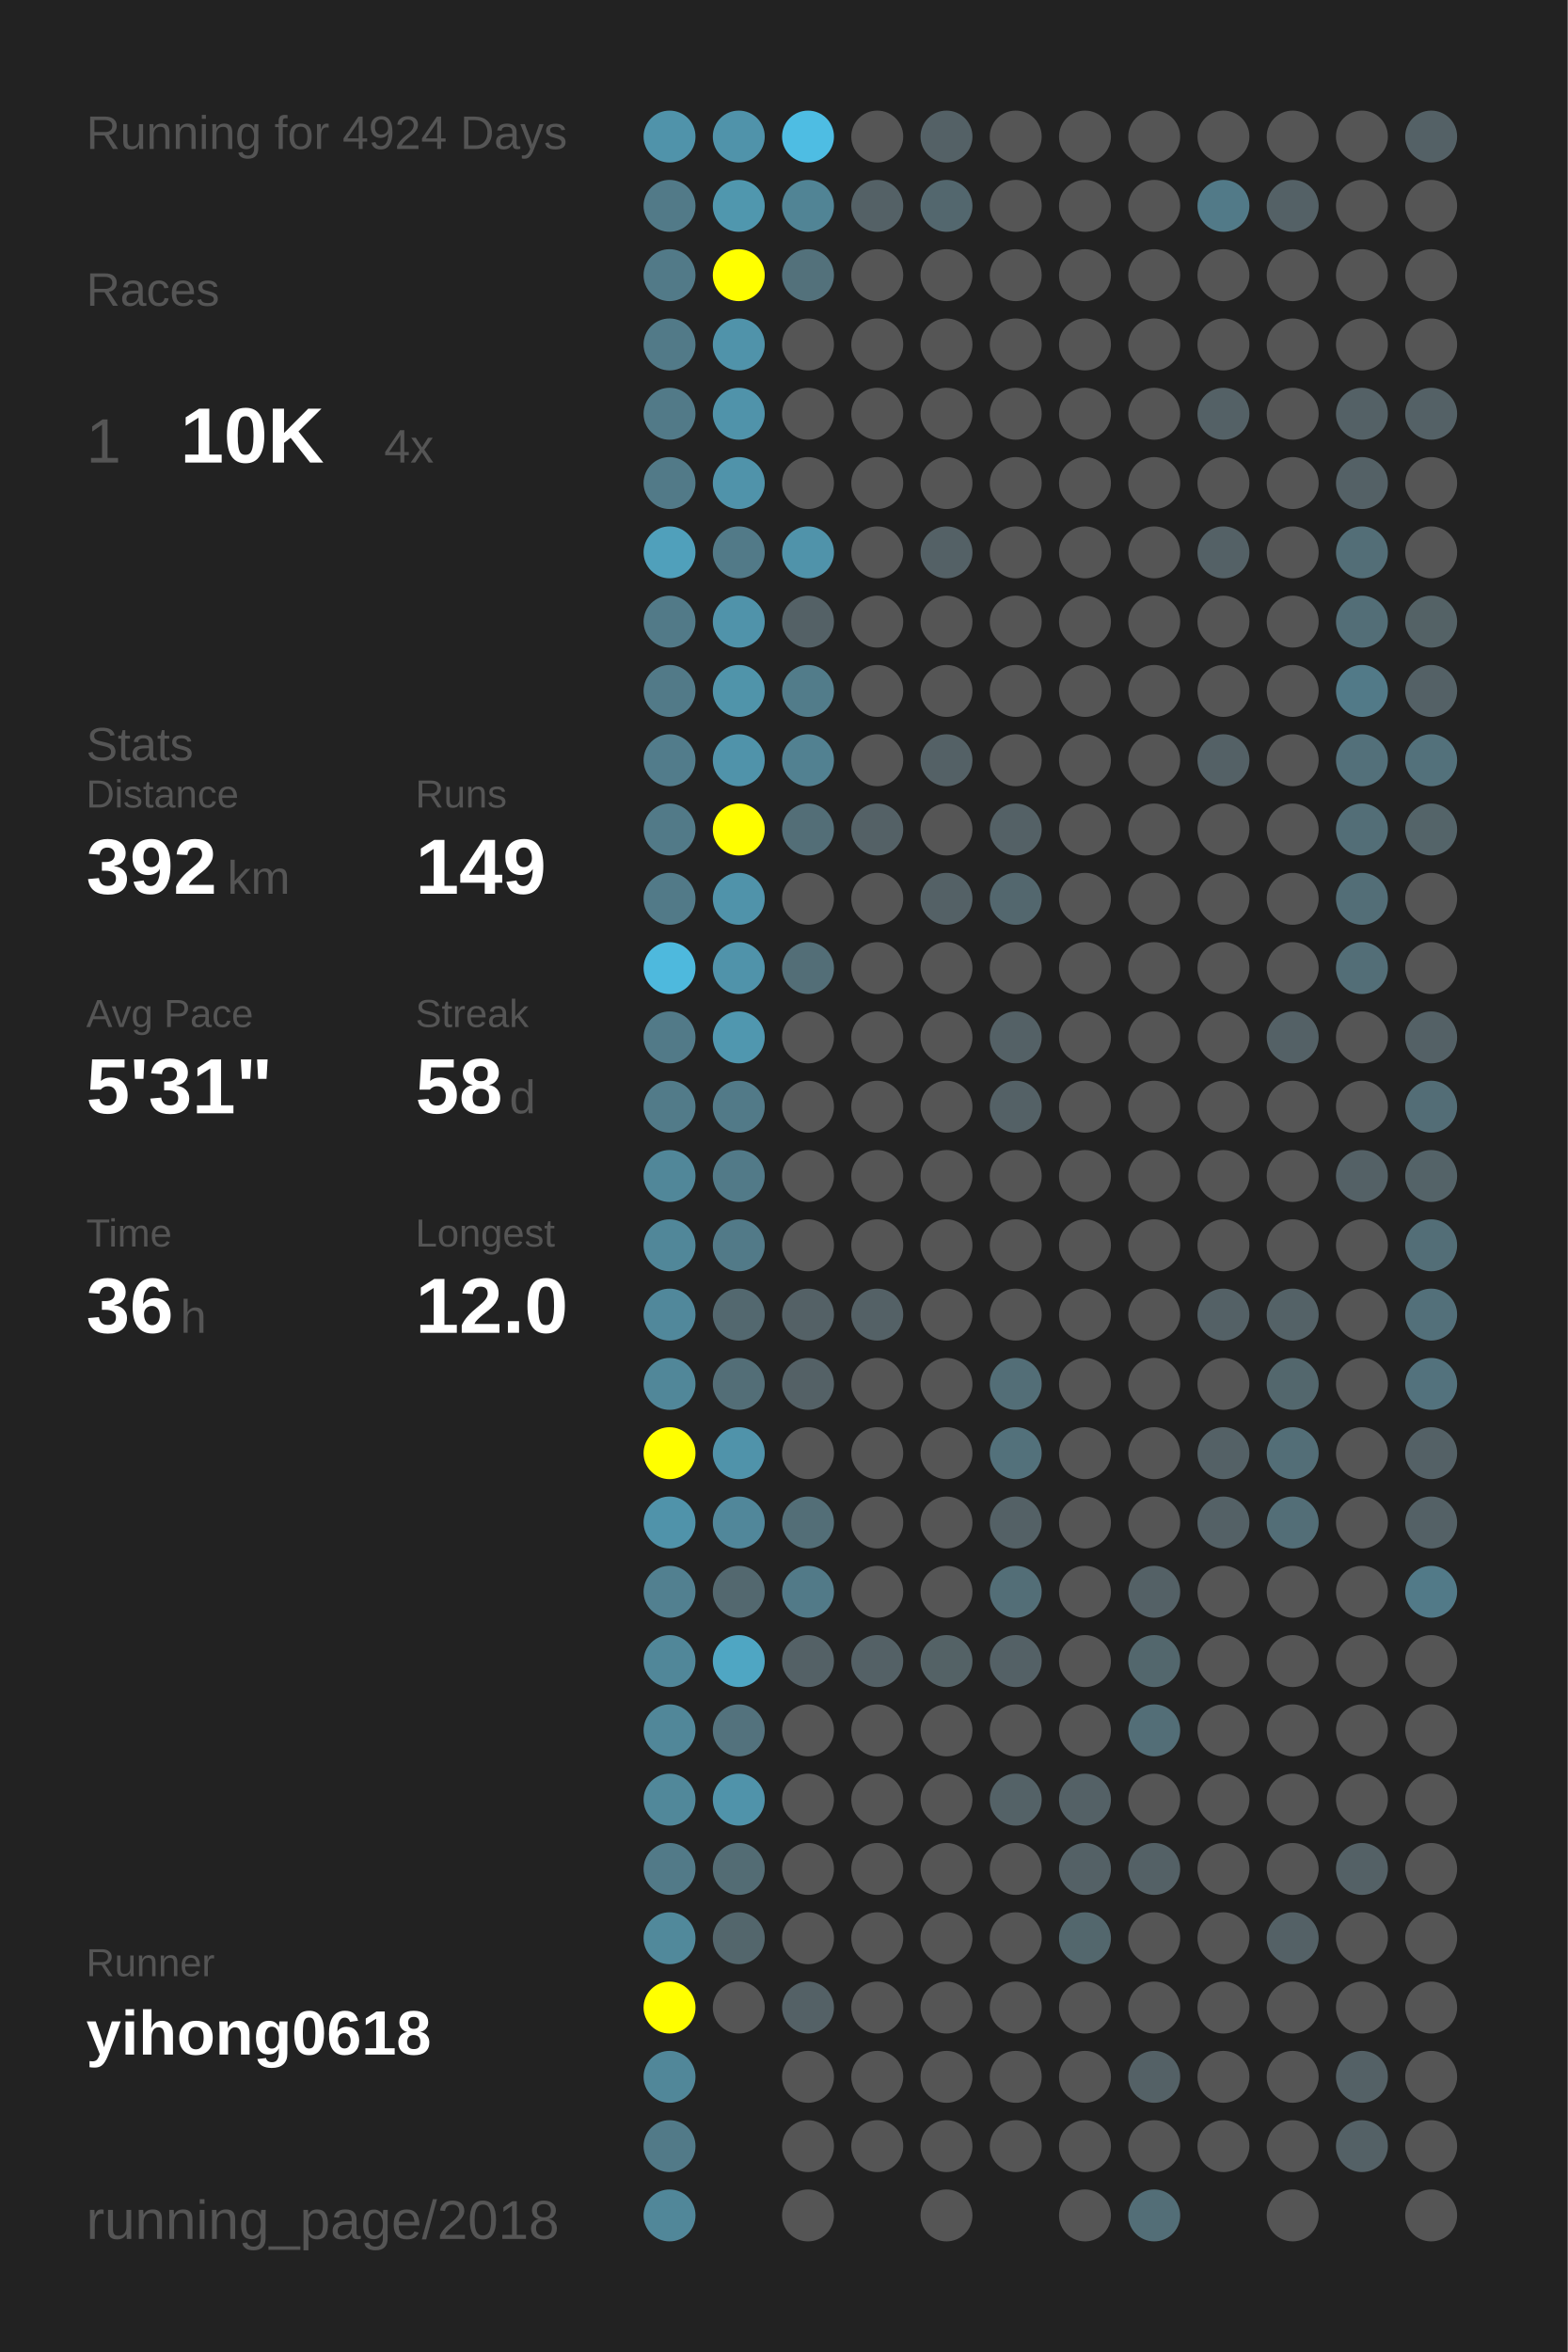
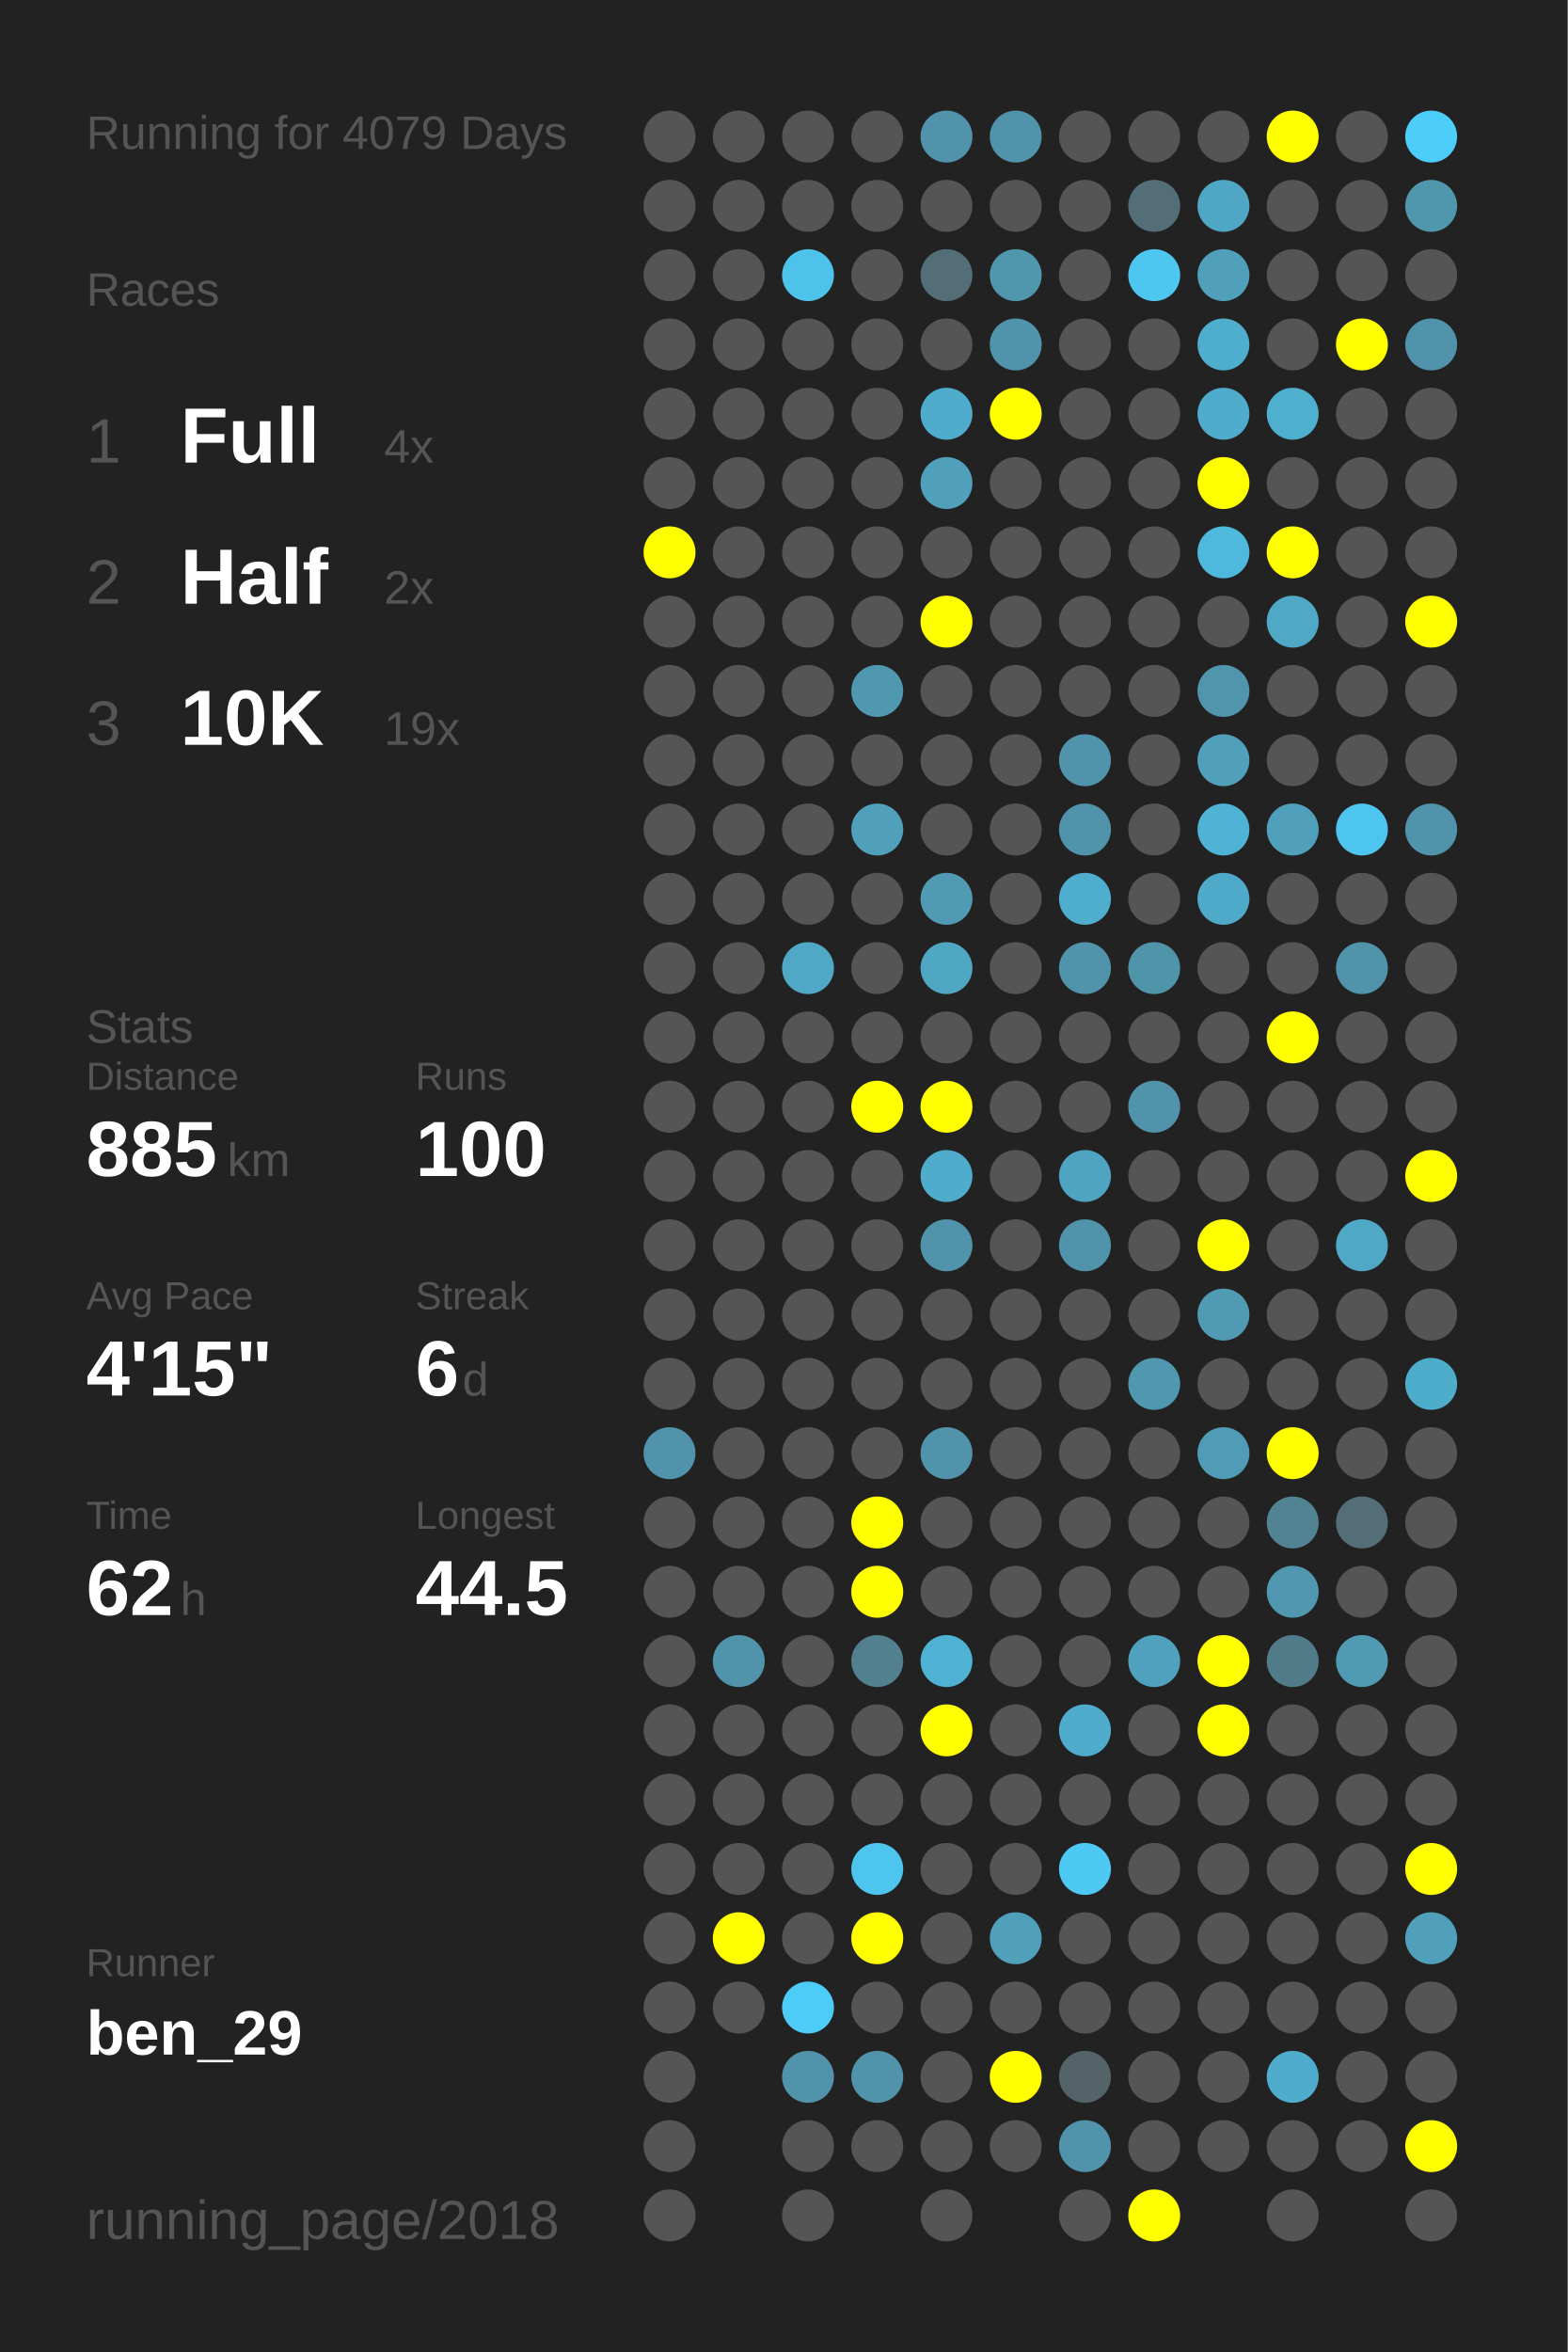
<svg xmlns="http://www.w3.org/2000/svg" baseProfile="full" height="300mm" version="1.1" viewBox="0,0,200,300" width="200mm">
  <defs />
  <rect fill="#222222" height="300" width="200" x="0" y="0" />
-   <text fill="#555555" style="font-size:6px; font-family:Arial;" x="11" y="19">Running for 4924 Days</text>
+   <text fill="#555555" style="font-size:6px; font-family:Arial;" x="11" y="19">Running for 4079 Days</text>
  <text fill="#555555" style="font-size:6px; font-family:Arial;" x="11" y="39">Races</text>
  <text fill="#555555" style="font-size:8px; font-family:Arial;" x="11" y="59">1</text>
-   <text fill="#FFFFFF" style="font-size:10px; font-family:Arial; font-weight:bold;" x="23" y="59">10K</text>
+   <text fill="#FFFFFF" style="font-size:10px; font-family:Arial; font-weight:bold;" x="23" y="59">Full</text>
  <text fill="#555555" style="font-size:6px; font-family:Arial;" x="49" y="59">4x</text>
-   <text fill="#555555" style="font-size:6px; font-family:Arial;" x="11" y="97">Stats</text>
-   <text fill="#555555" style="font-size:5px; font-family:Arial;" x="11" y="103">Distance</text>
-   <text fill="#FFFFFF" style="font-size:10px; font-family:Arial; font-weight:bold;" x="11" y="114">392</text>
-   <text fill="#555555" style="font-size:6px; font-family:Arial;" x="29" y="114">km</text>
-   <text fill="#555555" style="font-size:5px; font-family:Arial;" x="53" y="103">Runs</text>
-   <text fill="#FFFFFF" style="font-size:10px; font-family:Arial; font-weight:bold;" x="53" y="114">149</text>
-   <text fill="#555555" style="font-size:5px; font-family:Arial;" x="11" y="131">Avg Pace</text>
-   <text fill="#FFFFFF" style="font-size:10px; font-family:Arial; font-weight:bold;" x="11" y="142">5'31"</text>
-   <text fill="#555555" style="font-size:5px; font-family:Arial;" x="53" y="131">Streak</text>
-   <text fill="#FFFFFF" style="font-size:10px; font-family:Arial; font-weight:bold;" x="53" y="142">58</text>
-   <text fill="#555555" style="font-size:6px; font-family:Arial;" x="65" y="142">d</text>
-   <text fill="#555555" style="font-size:5px; font-family:Arial;" x="11" y="159">Time</text>
-   <text fill="#FFFFFF" style="font-size:10px; font-family:Arial; font-weight:bold;" x="11" y="170">36</text>
-   <text fill="#555555" style="font-size:6px; font-family:Arial;" x="23" y="170">h</text>
-   <text fill="#555555" style="font-size:5px; font-family:Arial;" x="53" y="159">Longest</text>
-   <text fill="#FFFFFF" style="font-size:10px; font-family:Arial; font-weight:bold;" x="53" y="170">12.0</text>
+   <text fill="#555555" style="font-size:8px; font-family:Arial;" x="11" y="77">2</text>
+   <text fill="#FFFFFF" style="font-size:10px; font-family:Arial; font-weight:bold;" x="23" y="77">Half</text>
+   <text fill="#555555" style="font-size:6px; font-family:Arial;" x="49" y="77">2x</text>
+   <text fill="#555555" style="font-size:8px; font-family:Arial;" x="11" y="95">3</text>
+   <text fill="#FFFFFF" style="font-size:10px; font-family:Arial; font-weight:bold;" x="23" y="95">10K</text>
+   <text fill="#555555" style="font-size:6px; font-family:Arial;" x="49" y="95">19x</text>
+   <text fill="#555555" style="font-size:6px; font-family:Arial;" x="11" y="133">Stats</text>
+   <text fill="#555555" style="font-size:5px; font-family:Arial;" x="11" y="139">Distance</text>
+   <text fill="#FFFFFF" style="font-size:10px; font-family:Arial; font-weight:bold;" x="11" y="150">885</text>
+   <text fill="#555555" style="font-size:6px; font-family:Arial;" x="29" y="150">km</text>
+   <text fill="#555555" style="font-size:5px; font-family:Arial;" x="53" y="139">Runs</text>
+   <text fill="#FFFFFF" style="font-size:10px; font-family:Arial; font-weight:bold;" x="53" y="150">100</text>
+   <text fill="#555555" style="font-size:5px; font-family:Arial;" x="11" y="167">Avg Pace</text>
+   <text fill="#FFFFFF" style="font-size:10px; font-family:Arial; font-weight:bold;" x="11" y="178">4'15"</text>
+   <text fill="#555555" style="font-size:5px; font-family:Arial;" x="53" y="167">Streak</text>
+   <text fill="#FFFFFF" style="font-size:10px; font-family:Arial; font-weight:bold;" x="53" y="178">6</text>
+   <text fill="#555555" style="font-size:6px; font-family:Arial;" x="59" y="178">d</text>
+   <text fill="#555555" style="font-size:5px; font-family:Arial;" x="11" y="195">Time</text>
+   <text fill="#FFFFFF" style="font-size:10px; font-family:Arial; font-weight:bold;" x="11" y="206">62</text>
+   <text fill="#555555" style="font-size:6px; font-family:Arial;" x="23" y="206">h</text>
+   <text fill="#555555" style="font-size:5px; font-family:Arial;" x="53" y="195">Longest</text>
+   <text fill="#FFFFFF" style="font-size:10px; font-family:Arial; font-weight:bold;" x="53" y="206">44.5</text>
  <text fill="#555555" style="font-size:5px; font-family:Arial;" x="11" y="252.065">Runner</text>
-   <text fill="#FFFFFF" style="font-size:8px; font-family:Arial; font-weight:bold;" x="11" y="262.065">yihong0618</text>
+   <text fill="#FFFFFF" style="font-size:8px; font-family:Arial; font-weight:bold;" x="11" y="262.065">ben_29</text>
  <text fill="#555555" style="font-size:7px; font-family:Arial;" x="11" y="285.581">running_page/2018</text>
-   <circle cx="85.417" cy="17.419" fill="#5093aa" r="3.312" />
-   <circle cx="85.417" cy="26.258" fill="#527a88" r="3.312" />
-   <circle cx="85.417" cy="35.097" fill="#527a88" r="3.312" />
-   <circle cx="85.417" cy="43.935" fill="#527a88" r="3.312" />
-   <circle cx="85.417" cy="52.774" fill="#527a88" r="3.312" />
-   <circle cx="85.417" cy="61.613" fill="#527a88" r="3.312" />
-   <circle cx="85.417" cy="70.452" fill="#50a0bb" r="3.312" />
-   <circle cx="85.417" cy="79.29" fill="#527a88" r="3.312" />
-   <circle cx="85.417" cy="88.129" fill="#527a88" r="3.312" />
-   <circle cx="85.417" cy="96.968" fill="#527c8b" r="3.312" />
-   <circle cx="85.417" cy="105.806" fill="#527a88" r="3.312" />
-   <circle cx="85.417" cy="114.645" fill="#527a88" r="3.312" />
-   <circle cx="85.417" cy="123.484" fill="#4eb9dd" r="3.312" />
-   <circle cx="85.417" cy="132.323" fill="#527a88" r="3.312" />
-   <circle cx="85.417" cy="141.161" fill="#527b89" r="3.312" />
-   <circle cx="85.417" cy="150" fill="#518799" r="3.312" />
-   <circle cx="85.417" cy="158.839" fill="#518799" r="3.312" />
-   <circle cx="85.417" cy="167.677" fill="#51889b" r="3.312" />
-   <circle cx="85.417" cy="176.516" fill="#518799" r="3.312" />
-   <circle cx="85.417" cy="185.355" fill="#FFFF00" r="3.312" />
-   <circle cx="85.417" cy="194.194" fill="#5093aa" r="3.312" />
-   <circle cx="85.417" cy="203.032" fill="#528090" r="3.312" />
-   <circle cx="85.417" cy="211.871" fill="#518799" r="3.312" />
-   <circle cx="85.417" cy="220.71" fill="#518799" r="3.312" />
-   <circle cx="85.417" cy="229.548" fill="#51889a" r="3.312" />
-   <circle cx="85.417" cy="238.387" fill="#527a88" r="3.312" />
-   <circle cx="85.417" cy="247.226" fill="#51899b" r="3.312" />
-   <circle cx="85.417" cy="256.065" fill="#FFFF00" r="3.312" />
-   <circle cx="85.417" cy="264.903" fill="#518799" r="3.312" />
-   <circle cx="85.417" cy="273.742" fill="#527a88" r="3.312" />
-   <circle cx="85.417" cy="282.581" fill="#518799" r="3.312" />
-   <circle cx="94.25" cy="17.419" fill="#5093aa" r="3.312" />
-   <circle cx="94.25" cy="26.258" fill="#5097ae" r="3.312" />
-   <circle cx="94.25" cy="35.097" fill="#FFFF00" r="3.312" />
-   <circle cx="94.25" cy="43.935" fill="#5093aa" r="3.312" />
-   <circle cx="94.25" cy="52.774" fill="#5093aa" r="3.312" />
-   <circle cx="94.25" cy="61.613" fill="#5093aa" r="3.312" />
-   <circle cx="94.25" cy="70.452" fill="#527a88" r="3.312" />
-   <circle cx="94.25" cy="79.29" fill="#5093aa" r="3.312" />
-   <circle cx="94.25" cy="88.129" fill="#5094aa" r="3.312" />
-   <circle cx="94.25" cy="96.968" fill="#5093aa" r="3.312" />
-   <circle cx="94.25" cy="105.806" fill="#FFFF00" r="3.312" />
-   <circle cx="94.25" cy="114.645" fill="#5093aa" r="3.312" />
-   <circle cx="94.25" cy="123.484" fill="#5093aa" r="3.312" />
-   <circle cx="94.25" cy="132.323" fill="#5097af" r="3.312" />
-   <circle cx="94.25" cy="141.161" fill="#527a88" r="3.312" />
-   <circle cx="94.25" cy="150" fill="#527a88" r="3.312" />
-   <circle cx="94.25" cy="158.839" fill="#527a88" r="3.312" />
-   <circle cx="94.25" cy="167.677" fill="#53686f" r="3.312" />
-   <circle cx="94.25" cy="176.516" fill="#536e77" r="3.312" />
-   <circle cx="94.25" cy="185.355" fill="#5093aa" r="3.312" />
-   <circle cx="94.25" cy="194.194" fill="#51879a" r="3.312" />
-   <circle cx="94.25" cy="203.032" fill="#53686f" r="3.312" />
-   <circle cx="94.25" cy="211.871" fill="#4fa6c3" r="3.312" />
-   <circle cx="94.25" cy="220.71" fill="#53727d" r="3.312" />
-   <circle cx="94.25" cy="229.548" fill="#5093aa" r="3.312" />
-   <circle cx="94.25" cy="238.387" fill="#536c74" r="3.312" />
-   <circle cx="94.25" cy="247.226" fill="#53666c" r="3.312" />
+   <circle cx="85.417" cy="17.419" fill="#555555" r="3.312" />
+   <circle cx="85.417" cy="26.258" fill="#555555" r="3.312" />
+   <circle cx="85.417" cy="35.097" fill="#555555" r="3.312" />
+   <circle cx="85.417" cy="43.935" fill="#555555" r="3.312" />
+   <circle cx="85.417" cy="52.774" fill="#555555" r="3.312" />
+   <circle cx="85.417" cy="61.613" fill="#555555" r="3.312" />
+   <circle cx="85.417" cy="70.452" fill="#FFFF00" r="3.312" />
+   <circle cx="85.417" cy="79.29" fill="#555555" r="3.312" />
+   <circle cx="85.417" cy="88.129" fill="#555555" r="3.312" />
+   <circle cx="85.417" cy="96.968" fill="#555555" r="3.312" />
+   <circle cx="85.417" cy="105.806" fill="#555555" r="3.312" />
+   <circle cx="85.417" cy="114.645" fill="#555555" r="3.312" />
+   <circle cx="85.417" cy="123.484" fill="#555555" r="3.312" />
+   <circle cx="85.417" cy="132.323" fill="#555555" r="3.312" />
+   <circle cx="85.417" cy="141.161" fill="#555555" r="3.312" />
+   <circle cx="85.417" cy="150" fill="#555555" r="3.312" />
+   <circle cx="85.417" cy="158.839" fill="#555555" r="3.312" />
+   <circle cx="85.417" cy="167.677" fill="#555555" r="3.312" />
+   <circle cx="85.417" cy="176.516" fill="#555555" r="3.312" />
+   <circle cx="85.417" cy="185.355" fill="#5093aa" r="3.312" />
+   <circle cx="85.417" cy="194.194" fill="#555555" r="3.312" />
+   <circle cx="85.417" cy="203.032" fill="#555555" r="3.312" />
+   <circle cx="85.417" cy="211.871" fill="#555555" r="3.312" />
+   <circle cx="85.417" cy="220.71" fill="#555555" r="3.312" />
+   <circle cx="85.417" cy="229.548" fill="#555555" r="3.312" />
+   <circle cx="85.417" cy="238.387" fill="#555555" r="3.312" />
+   <circle cx="85.417" cy="247.226" fill="#555555" r="3.312" />
+   <circle cx="85.417" cy="256.065" fill="#555555" r="3.312" />
+   <circle cx="85.417" cy="264.903" fill="#555555" r="3.312" />
+   <circle cx="85.417" cy="273.742" fill="#555555" r="3.312" />
+   <circle cx="85.417" cy="282.581" fill="#555555" r="3.312" />
+   <circle cx="94.25" cy="17.419" fill="#555555" r="3.312" />
+   <circle cx="94.25" cy="26.258" fill="#555555" r="3.312" />
+   <circle cx="94.25" cy="35.097" fill="#555555" r="3.312" />
+   <circle cx="94.25" cy="43.935" fill="#555555" r="3.312" />
+   <circle cx="94.25" cy="52.774" fill="#555555" r="3.312" />
+   <circle cx="94.25" cy="61.613" fill="#555555" r="3.312" />
+   <circle cx="94.25" cy="70.452" fill="#555555" r="3.312" />
+   <circle cx="94.25" cy="79.29" fill="#555555" r="3.312" />
+   <circle cx="94.25" cy="88.129" fill="#555555" r="3.312" />
+   <circle cx="94.25" cy="96.968" fill="#555555" r="3.312" />
+   <circle cx="94.25" cy="105.806" fill="#555555" r="3.312" />
+   <circle cx="94.25" cy="114.645" fill="#555555" r="3.312" />
+   <circle cx="94.25" cy="123.484" fill="#555555" r="3.312" />
+   <circle cx="94.25" cy="132.323" fill="#555555" r="3.312" />
+   <circle cx="94.25" cy="141.161" fill="#555555" r="3.312" />
+   <circle cx="94.25" cy="150" fill="#555555" r="3.312" />
+   <circle cx="94.25" cy="158.839" fill="#555555" r="3.312" />
+   <circle cx="94.25" cy="167.677" fill="#555555" r="3.312" />
+   <circle cx="94.25" cy="176.516" fill="#555555" r="3.312" />
+   <circle cx="94.25" cy="185.355" fill="#555555" r="3.312" />
+   <circle cx="94.25" cy="194.194" fill="#555555" r="3.312" />
+   <circle cx="94.25" cy="203.032" fill="#555555" r="3.312" />
+   <circle cx="94.25" cy="211.871" fill="#5093aa" r="3.312" />
+   <circle cx="94.25" cy="220.71" fill="#555555" r="3.312" />
+   <circle cx="94.25" cy="229.548" fill="#555555" r="3.312" />
+   <circle cx="94.25" cy="238.387" fill="#555555" r="3.312" />
+   <circle cx="94.25" cy="247.226" fill="#FFFF00" r="3.312" />
  <circle cx="94.25" cy="256.065" fill="#555555" r="3.312" />
-   <circle cx="103.083" cy="17.419" fill="#4ebde3" r="3.312" />
-   <circle cx="103.083" cy="26.258" fill="#518495" r="3.312" />
-   <circle cx="103.083" cy="35.097" fill="#53717b" r="3.312" />
+   <circle cx="103.083" cy="17.419" fill="#555555" r="3.312" />
+   <circle cx="103.083" cy="26.258" fill="#555555" r="3.312" />
+   <circle cx="103.083" cy="35.097" fill="#4dc2ea" r="3.312" />
  <circle cx="103.083" cy="43.935" fill="#555555" r="3.312" />
  <circle cx="103.083" cy="52.774" fill="#555555" r="3.312" />
  <circle cx="103.083" cy="61.613" fill="#555555" r="3.312" />
-   <circle cx="103.083" cy="70.452" fill="#5093aa" r="3.312" />
-   <circle cx="103.083" cy="79.29" fill="#546166" r="3.312" />
-   <circle cx="103.083" cy="88.129" fill="#527c8a" r="3.312" />
-   <circle cx="103.083" cy="96.968" fill="#528191" r="3.312" />
-   <circle cx="103.083" cy="105.806" fill="#536e77" r="3.312" />
+   <circle cx="103.083" cy="70.452" fill="#555555" r="3.312" />
+   <circle cx="103.083" cy="79.29" fill="#555555" r="3.312" />
+   <circle cx="103.083" cy="88.129" fill="#555555" r="3.312" />
+   <circle cx="103.083" cy="96.968" fill="#555555" r="3.312" />
+   <circle cx="103.083" cy="105.806" fill="#555555" r="3.312" />
  <circle cx="103.083" cy="114.645" fill="#555555" r="3.312" />
-   <circle cx="103.083" cy="123.484" fill="#536e77" r="3.312" />
+   <circle cx="103.083" cy="123.484" fill="#4fa8c6" r="3.312" />
  <circle cx="103.083" cy="132.323" fill="#555555" r="3.312" />
  <circle cx="103.083" cy="141.161" fill="#555555" r="3.312" />
  <circle cx="103.083" cy="150" fill="#555555" r="3.312" />
  <circle cx="103.083" cy="158.839" fill="#555555" r="3.312" />
-   <circle cx="103.083" cy="167.677" fill="#546166" r="3.312" />
-   <circle cx="103.083" cy="176.516" fill="#546166" r="3.312" />
+   <circle cx="103.083" cy="167.677" fill="#555555" r="3.312" />
+   <circle cx="103.083" cy="176.516" fill="#555555" r="3.312" />
  <circle cx="103.083" cy="185.355" fill="#555555" r="3.312" />
-   <circle cx="103.083" cy="194.194" fill="#536e77" r="3.312" />
-   <circle cx="103.083" cy="203.032" fill="#527a88" r="3.312" />
-   <circle cx="103.083" cy="211.871" fill="#546166" r="3.312" />
+   <circle cx="103.083" cy="194.194" fill="#555555" r="3.312" />
+   <circle cx="103.083" cy="203.032" fill="#555555" r="3.312" />
+   <circle cx="103.083" cy="211.871" fill="#555555" r="3.312" />
  <circle cx="103.083" cy="220.71" fill="#555555" r="3.312" />
  <circle cx="103.083" cy="229.548" fill="#555555" r="3.312" />
  <circle cx="103.083" cy="238.387" fill="#555555" r="3.312" />
  <circle cx="103.083" cy="247.226" fill="#555555" r="3.312" />
-   <circle cx="103.083" cy="256.065" fill="#546166" r="3.312" />
-   <circle cx="103.083" cy="264.903" fill="#555555" r="3.312" />
+   <circle cx="103.083" cy="256.065" fill="#4dccf7" r="3.312" />
+   <circle cx="103.083" cy="264.903" fill="#5093aa" r="3.312" />
  <circle cx="103.083" cy="273.742" fill="#555555" r="3.312" />
  <circle cx="103.083" cy="282.581" fill="#555555" r="3.312" />
  <circle cx="111.917" cy="17.419" fill="#555555" r="3.312" />
-   <circle cx="111.917" cy="26.258" fill="#546166" r="3.312" />
+   <circle cx="111.917" cy="26.258" fill="#555555" r="3.312" />
  <circle cx="111.917" cy="35.097" fill="#555555" r="3.312" />
  <circle cx="111.917" cy="43.935" fill="#555555" r="3.312" />
  <circle cx="111.917" cy="52.774" fill="#555555" r="3.312" />
  <circle cx="111.917" cy="61.613" fill="#555555" r="3.312" />
  <circle cx="111.917" cy="70.452" fill="#555555" r="3.312" />
  <circle cx="111.917" cy="79.29" fill="#555555" r="3.312" />
-   <circle cx="111.917" cy="88.129" fill="#555555" r="3.312" />
+   <circle cx="111.917" cy="88.129" fill="#5098b0" r="3.312" />
  <circle cx="111.917" cy="96.968" fill="#555555" r="3.312" />
-   <circle cx="111.917" cy="105.806" fill="#546166" r="3.312" />
+   <circle cx="111.917" cy="105.806" fill="#50a0bb" r="3.312" />
  <circle cx="111.917" cy="114.645" fill="#555555" r="3.312" />
  <circle cx="111.917" cy="123.484" fill="#555555" r="3.312" />
  <circle cx="111.917" cy="132.323" fill="#555555" r="3.312" />
-   <circle cx="111.917" cy="141.161" fill="#555555" r="3.312" />
+   <circle cx="111.917" cy="141.161" fill="#FFFF00" r="3.312" />
  <circle cx="111.917" cy="150" fill="#555555" r="3.312" />
  <circle cx="111.917" cy="158.839" fill="#555555" r="3.312" />
-   <circle cx="111.917" cy="167.677" fill="#546166" r="3.312" />
+   <circle cx="111.917" cy="167.677" fill="#555555" r="3.312" />
  <circle cx="111.917" cy="176.516" fill="#555555" r="3.312" />
  <circle cx="111.917" cy="185.355" fill="#555555" r="3.312" />
-   <circle cx="111.917" cy="194.194" fill="#555555" r="3.312" />
-   <circle cx="111.917" cy="203.032" fill="#555555" r="3.312" />
-   <circle cx="111.917" cy="211.871" fill="#546166" r="3.312" />
+   <circle cx="111.917" cy="194.194" fill="#FFFF00" r="3.312" />
+   <circle cx="111.917" cy="203.032" fill="#FFFF00" r="3.312" />
+   <circle cx="111.917" cy="211.871" fill="#52808f" r="3.312" />
  <circle cx="111.917" cy="220.71" fill="#555555" r="3.312" />
  <circle cx="111.917" cy="229.548" fill="#555555" r="3.312" />
-   <circle cx="111.917" cy="238.387" fill="#555555" r="3.312" />
-   <circle cx="111.917" cy="247.226" fill="#555555" r="3.312" />
+   <circle cx="111.917" cy="238.387" fill="#4dc5ee" r="3.312" />
+   <circle cx="111.917" cy="247.226" fill="#FFFF00" r="3.312" />
  <circle cx="111.917" cy="256.065" fill="#555555" r="3.312" />
-   <circle cx="111.917" cy="264.903" fill="#555555" r="3.312" />
+   <circle cx="111.917" cy="264.903" fill="#5193aa" r="3.312" />
  <circle cx="111.917" cy="273.742" fill="#555555" r="3.312" />
-   <circle cx="120.75" cy="17.419" fill="#546166" r="3.312" />
-   <circle cx="120.75" cy="26.258" fill="#53676e" r="3.312" />
-   <circle cx="120.75" cy="35.097" fill="#555555" r="3.312" />
+   <circle cx="120.75" cy="17.419" fill="#5193aa" r="3.312" />
+   <circle cx="120.75" cy="26.258" fill="#555555" r="3.312" />
+   <circle cx="120.75" cy="35.097" fill="#536e77" r="3.312" />
  <circle cx="120.75" cy="43.935" fill="#555555" r="3.312" />
-   <circle cx="120.75" cy="52.774" fill="#555555" r="3.312" />
-   <circle cx="120.75" cy="61.613" fill="#555555" r="3.312" />
-   <circle cx="120.75" cy="70.452" fill="#546166" r="3.312" />
-   <circle cx="120.75" cy="79.29" fill="#555555" r="3.312" />
+   <circle cx="120.75" cy="52.774" fill="#4faccc" r="3.312" />
+   <circle cx="120.75" cy="61.613" fill="#50a0bb" r="3.312" />
+   <circle cx="120.75" cy="70.452" fill="#555555" r="3.312" />
+   <circle cx="120.75" cy="79.29" fill="#FFFF00" r="3.312" />
  <circle cx="120.75" cy="88.129" fill="#555555" r="3.312" />
-   <circle cx="120.75" cy="96.968" fill="#546166" r="3.312" />
+   <circle cx="120.75" cy="96.968" fill="#555555" r="3.312" />
  <circle cx="120.75" cy="105.806" fill="#555555" r="3.312" />
-   <circle cx="120.75" cy="114.645" fill="#546166" r="3.312" />
-   <circle cx="120.75" cy="123.484" fill="#555555" r="3.312" />
+   <circle cx="120.75" cy="114.645" fill="#509ab3" r="3.312" />
+   <circle cx="120.75" cy="123.484" fill="#4fa7c4" r="3.312" />
  <circle cx="120.75" cy="132.323" fill="#555555" r="3.312" />
-   <circle cx="120.75" cy="141.161" fill="#555555" r="3.312" />
-   <circle cx="120.75" cy="150" fill="#555555" r="3.312" />
-   <circle cx="120.75" cy="158.839" fill="#555555" r="3.312" />
+   <circle cx="120.75" cy="141.161" fill="#FFFF00" r="3.312" />
+   <circle cx="120.75" cy="150" fill="#4faccc" r="3.312" />
+   <circle cx="120.75" cy="158.839" fill="#5093aa" r="3.312" />
  <circle cx="120.75" cy="167.677" fill="#555555" r="3.312" />
  <circle cx="120.75" cy="176.516" fill="#555555" r="3.312" />
-   <circle cx="120.75" cy="185.355" fill="#555555" r="3.312" />
+   <circle cx="120.75" cy="185.355" fill="#5093aa" r="3.312" />
  <circle cx="120.75" cy="194.194" fill="#555555" r="3.312" />
  <circle cx="120.75" cy="203.032" fill="#555555" r="3.312" />
-   <circle cx="120.75" cy="211.871" fill="#546266" r="3.312" />
-   <circle cx="120.75" cy="220.71" fill="#555555" r="3.312" />
+   <circle cx="120.75" cy="211.871" fill="#4fb2d3" r="3.312" />
+   <circle cx="120.75" cy="220.71" fill="#FFFF00" r="3.312" />
  <circle cx="120.75" cy="229.548" fill="#555555" r="3.312" />
  <circle cx="120.75" cy="238.387" fill="#555555" r="3.312" />
  <circle cx="120.75" cy="247.226" fill="#555555" r="3.312" />
  <circle cx="120.75" cy="256.065" fill="#555555" r="3.312" />
  <circle cx="120.75" cy="264.903" fill="#555555" r="3.312" />
  <circle cx="120.75" cy="273.742" fill="#555555" r="3.312" />
  <circle cx="120.75" cy="282.581" fill="#555555" r="3.312" />
-   <circle cx="129.583" cy="17.419" fill="#555555" r="3.312" />
+   <circle cx="129.583" cy="17.419" fill="#5093aa" r="3.312" />
  <circle cx="129.583" cy="26.258" fill="#555555" r="3.312" />
-   <circle cx="129.583" cy="35.097" fill="#555555" r="3.312" />
-   <circle cx="129.583" cy="43.935" fill="#555555" r="3.312" />
-   <circle cx="129.583" cy="52.774" fill="#555555" r="3.312" />
+   <circle cx="129.583" cy="35.097" fill="#5097ae" r="3.312" />
+   <circle cx="129.583" cy="43.935" fill="#5093aa" r="3.312" />
+   <circle cx="129.583" cy="52.774" fill="#FFFF00" r="3.312" />
  <circle cx="129.583" cy="61.613" fill="#555555" r="3.312" />
  <circle cx="129.583" cy="70.452" fill="#555555" r="3.312" />
  <circle cx="129.583" cy="79.29" fill="#555555" r="3.312" />
  <circle cx="129.583" cy="88.129" fill="#555555" r="3.312" />
  <circle cx="129.583" cy="96.968" fill="#555555" r="3.312" />
-   <circle cx="129.583" cy="105.806" fill="#546166" r="3.312" />
-   <circle cx="129.583" cy="114.645" fill="#53676e" r="3.312" />
+   <circle cx="129.583" cy="105.806" fill="#555555" r="3.312" />
+   <circle cx="129.583" cy="114.645" fill="#555555" r="3.312" />
  <circle cx="129.583" cy="123.484" fill="#555555" r="3.312" />
-   <circle cx="129.583" cy="132.323" fill="#546166" r="3.312" />
-   <circle cx="129.583" cy="141.161" fill="#546166" r="3.312" />
+   <circle cx="129.583" cy="132.323" fill="#555555" r="3.312" />
+   <circle cx="129.583" cy="141.161" fill="#555555" r="3.312" />
  <circle cx="129.583" cy="150" fill="#555555" r="3.312" />
  <circle cx="129.583" cy="158.839" fill="#555555" r="3.312" />
  <circle cx="129.583" cy="167.677" fill="#555555" r="3.312" />
-   <circle cx="129.583" cy="176.516" fill="#536e77" r="3.312" />
-   <circle cx="129.583" cy="185.355" fill="#53717b" r="3.312" />
-   <circle cx="129.583" cy="194.194" fill="#546166" r="3.312" />
-   <circle cx="129.583" cy="203.032" fill="#536e77" r="3.312" />
-   <circle cx="129.583" cy="211.871" fill="#546166" r="3.312" />
+   <circle cx="129.583" cy="176.516" fill="#555555" r="3.312" />
+   <circle cx="129.583" cy="185.355" fill="#555555" r="3.312" />
+   <circle cx="129.583" cy="194.194" fill="#555555" r="3.312" />
+   <circle cx="129.583" cy="203.032" fill="#555555" r="3.312" />
+   <circle cx="129.583" cy="211.871" fill="#555555" r="3.312" />
  <circle cx="129.583" cy="220.71" fill="#555555" r="3.312" />
-   <circle cx="129.583" cy="229.548" fill="#546267" r="3.312" />
+   <circle cx="129.583" cy="229.548" fill="#555555" r="3.312" />
  <circle cx="129.583" cy="238.387" fill="#555555" r="3.312" />
-   <circle cx="129.583" cy="247.226" fill="#555555" r="3.312" />
+   <circle cx="129.583" cy="247.226" fill="#50a0bb" r="3.312" />
  <circle cx="129.583" cy="256.065" fill="#555555" r="3.312" />
-   <circle cx="129.583" cy="264.903" fill="#555555" r="3.312" />
+   <circle cx="129.583" cy="264.903" fill="#FFFF00" r="3.312" />
  <circle cx="129.583" cy="273.742" fill="#555555" r="3.312" />
  <circle cx="138.417" cy="17.419" fill="#555555" r="3.312" />
  <circle cx="138.417" cy="26.258" fill="#555555" r="3.312" />
  <circle cx="138.417" cy="35.097" fill="#555555" r="3.312" />
  <circle cx="138.417" cy="43.935" fill="#555555" r="3.312" />
  <circle cx="138.417" cy="52.774" fill="#555555" r="3.312" />
  <circle cx="138.417" cy="61.613" fill="#555555" r="3.312" />
  <circle cx="138.417" cy="70.452" fill="#555555" r="3.312" />
  <circle cx="138.417" cy="79.29" fill="#555555" r="3.312" />
  <circle cx="138.417" cy="88.129" fill="#555555" r="3.312" />
-   <circle cx="138.417" cy="96.968" fill="#555555" r="3.312" />
-   <circle cx="138.417" cy="105.806" fill="#555555" r="3.312" />
-   <circle cx="138.417" cy="114.645" fill="#555555" r="3.312" />
-   <circle cx="138.417" cy="123.484" fill="#555555" r="3.312" />
+   <circle cx="138.417" cy="96.968" fill="#5093aa" r="3.312" />
+   <circle cx="138.417" cy="105.806" fill="#5193aa" r="3.312" />
+   <circle cx="138.417" cy="114.645" fill="#4faece" r="3.312" />
+   <circle cx="138.417" cy="123.484" fill="#5193aa" r="3.312" />
  <circle cx="138.417" cy="132.323" fill="#555555" r="3.312" />
  <circle cx="138.417" cy="141.161" fill="#555555" r="3.312" />
-   <circle cx="138.417" cy="150" fill="#555555" r="3.312" />
-   <circle cx="138.417" cy="158.839" fill="#555555" r="3.312" />
+   <circle cx="138.417" cy="150" fill="#4fa4c1" r="3.312" />
+   <circle cx="138.417" cy="158.839" fill="#5193aa" r="3.312" />
  <circle cx="138.417" cy="167.677" fill="#555555" r="3.312" />
  <circle cx="138.417" cy="176.516" fill="#555555" r="3.312" />
  <circle cx="138.417" cy="185.355" fill="#555555" r="3.312" />
  <circle cx="138.417" cy="194.194" fill="#555555" r="3.312" />
  <circle cx="138.417" cy="203.032" fill="#555555" r="3.312" />
  <circle cx="138.417" cy="211.871" fill="#555555" r="3.312" />
-   <circle cx="138.417" cy="220.71" fill="#555555" r="3.312" />
-   <circle cx="138.417" cy="229.548" fill="#546166" r="3.312" />
-   <circle cx="138.417" cy="238.387" fill="#546166" r="3.312" />
-   <circle cx="138.417" cy="247.226" fill="#53676d" r="3.312" />
+   <circle cx="138.417" cy="220.71" fill="#4faccc" r="3.312" />
+   <circle cx="138.417" cy="229.548" fill="#555555" r="3.312" />
+   <circle cx="138.417" cy="238.387" fill="#4dc9f3" r="3.312" />
+   <circle cx="138.417" cy="247.226" fill="#555555" r="3.312" />
  <circle cx="138.417" cy="256.065" fill="#555555" r="3.312" />
-   <circle cx="138.417" cy="264.903" fill="#555555" r="3.312" />
-   <circle cx="138.417" cy="273.742" fill="#555555" r="3.312" />
+   <circle cx="138.417" cy="264.903" fill="#546368" r="3.312" />
+   <circle cx="138.417" cy="273.742" fill="#5193aa" r="3.312" />
  <circle cx="138.417" cy="282.581" fill="#555555" r="3.312" />
  <circle cx="147.25" cy="17.419" fill="#555555" r="3.312" />
-   <circle cx="147.25" cy="26.258" fill="#555555" r="3.312" />
-   <circle cx="147.25" cy="35.097" fill="#555555" r="3.312" />
+   <circle cx="147.25" cy="26.258" fill="#536e77" r="3.312" />
+   <circle cx="147.25" cy="35.097" fill="#4dc7f0" r="3.312" />
  <circle cx="147.25" cy="43.935" fill="#555555" r="3.312" />
  <circle cx="147.25" cy="52.774" fill="#555555" r="3.312" />
  <circle cx="147.25" cy="61.613" fill="#555555" r="3.312" />
  <circle cx="147.25" cy="70.452" fill="#555555" r="3.312" />
  <circle cx="147.25" cy="79.29" fill="#555555" r="3.312" />
  <circle cx="147.25" cy="88.129" fill="#555555" r="3.312" />
  <circle cx="147.25" cy="96.968" fill="#555555" r="3.312" />
  <circle cx="147.25" cy="105.806" fill="#555555" r="3.312" />
  <circle cx="147.25" cy="114.645" fill="#555555" r="3.312" />
-   <circle cx="147.25" cy="123.484" fill="#555555" r="3.312" />
+   <circle cx="147.25" cy="123.484" fill="#5094aa" r="3.312" />
  <circle cx="147.25" cy="132.323" fill="#555555" r="3.312" />
-   <circle cx="147.25" cy="141.161" fill="#555555" r="3.312" />
+   <circle cx="147.25" cy="141.161" fill="#5193aa" r="3.312" />
  <circle cx="147.25" cy="150" fill="#555555" r="3.312" />
  <circle cx="147.25" cy="158.839" fill="#555555" r="3.312" />
  <circle cx="147.25" cy="167.677" fill="#555555" r="3.312" />
-   <circle cx="147.25" cy="176.516" fill="#555555" r="3.312" />
+   <circle cx="147.25" cy="176.516" fill="#5098b0" r="3.312" />
  <circle cx="147.25" cy="185.355" fill="#555555" r="3.312" />
  <circle cx="147.25" cy="194.194" fill="#555555" r="3.312" />
-   <circle cx="147.25" cy="203.032" fill="#546166" r="3.312" />
-   <circle cx="147.25" cy="211.871" fill="#53676d" r="3.312" />
-   <circle cx="147.25" cy="220.71" fill="#536e77" r="3.312" />
+   <circle cx="147.25" cy="203.032" fill="#555555" r="3.312" />
+   <circle cx="147.25" cy="211.871" fill="#50a1bd" r="3.312" />
+   <circle cx="147.25" cy="220.71" fill="#555555" r="3.312" />
  <circle cx="147.25" cy="229.548" fill="#555555" r="3.312" />
-   <circle cx="147.25" cy="238.387" fill="#546166" r="3.312" />
+   <circle cx="147.25" cy="238.387" fill="#555555" r="3.312" />
  <circle cx="147.25" cy="247.226" fill="#555555" r="3.312" />
  <circle cx="147.25" cy="256.065" fill="#555555" r="3.312" />
-   <circle cx="147.25" cy="264.903" fill="#546166" r="3.312" />
+   <circle cx="147.25" cy="264.903" fill="#555555" r="3.312" />
  <circle cx="147.25" cy="273.742" fill="#555555" r="3.312" />
-   <circle cx="147.25" cy="282.581" fill="#536e77" r="3.312" />
+   <circle cx="147.25" cy="282.581" fill="#FFFF00" r="3.312" />
  <circle cx="156.083" cy="17.419" fill="#555555" r="3.312" />
-   <circle cx="156.083" cy="26.258" fill="#527a88" r="3.312" />
-   <circle cx="156.083" cy="35.097" fill="#555555" r="3.312" />
-   <circle cx="156.083" cy="43.935" fill="#555555" r="3.312" />
-   <circle cx="156.083" cy="52.774" fill="#546166" r="3.312" />
-   <circle cx="156.083" cy="61.613" fill="#555555" r="3.312" />
-   <circle cx="156.083" cy="70.452" fill="#546166" r="3.312" />
+   <circle cx="156.083" cy="26.258" fill="#4fa7c5" r="3.312" />
+   <circle cx="156.083" cy="35.097" fill="#50a0bb" r="3.312" />
+   <circle cx="156.083" cy="43.935" fill="#4faece" r="3.312" />
+   <circle cx="156.083" cy="52.774" fill="#4faccc" r="3.312" />
+   <circle cx="156.083" cy="61.613" fill="#FFFF00" r="3.312" />
+   <circle cx="156.083" cy="70.452" fill="#4eb9dd" r="3.312" />
  <circle cx="156.083" cy="79.29" fill="#555555" r="3.312" />
-   <circle cx="156.083" cy="88.129" fill="#555555" r="3.312" />
-   <circle cx="156.083" cy="96.968" fill="#546166" r="3.312" />
-   <circle cx="156.083" cy="105.806" fill="#555555" r="3.312" />
-   <circle cx="156.083" cy="114.645" fill="#555555" r="3.312" />
+   <circle cx="156.083" cy="88.129" fill="#5095ac" r="3.312" />
+   <circle cx="156.083" cy="96.968" fill="#50a0bb" r="3.312" />
+   <circle cx="156.083" cy="105.806" fill="#4eb3d5" r="3.312" />
+   <circle cx="156.083" cy="114.645" fill="#4fa9c8" r="3.312" />
  <circle cx="156.083" cy="123.484" fill="#555555" r="3.312" />
  <circle cx="156.083" cy="132.323" fill="#555555" r="3.312" />
  <circle cx="156.083" cy="141.161" fill="#555555" r="3.312" />
  <circle cx="156.083" cy="150" fill="#555555" r="3.312" />
-   <circle cx="156.083" cy="158.839" fill="#555555" r="3.312" />
-   <circle cx="156.083" cy="167.677" fill="#546166" r="3.312" />
+   <circle cx="156.083" cy="158.839" fill="#FFFF00" r="3.312" />
+   <circle cx="156.083" cy="167.677" fill="#509ab3" r="3.312" />
  <circle cx="156.083" cy="176.516" fill="#555555" r="3.312" />
-   <circle cx="156.083" cy="185.355" fill="#546166" r="3.312" />
-   <circle cx="156.083" cy="194.194" fill="#546166" r="3.312" />
+   <circle cx="156.083" cy="185.355" fill="#509cb6" r="3.312" />
+   <circle cx="156.083" cy="194.194" fill="#555555" r="3.312" />
  <circle cx="156.083" cy="203.032" fill="#555555" r="3.312" />
-   <circle cx="156.083" cy="211.871" fill="#555555" r="3.312" />
-   <circle cx="156.083" cy="220.71" fill="#555555" r="3.312" />
+   <circle cx="156.083" cy="211.871" fill="#FFFF00" r="3.312" />
+   <circle cx="156.083" cy="220.71" fill="#FFFF00" r="3.312" />
  <circle cx="156.083" cy="229.548" fill="#555555" r="3.312" />
  <circle cx="156.083" cy="238.387" fill="#555555" r="3.312" />
  <circle cx="156.083" cy="247.226" fill="#555555" r="3.312" />
  <circle cx="156.083" cy="256.065" fill="#555555" r="3.312" />
  <circle cx="156.083" cy="264.903" fill="#555555" r="3.312" />
  <circle cx="156.083" cy="273.742" fill="#555555" r="3.312" />
-   <circle cx="164.917" cy="17.419" fill="#555555" r="3.312" />
-   <circle cx="164.917" cy="26.258" fill="#546166" r="3.312" />
+   <circle cx="164.917" cy="17.419" fill="#FFFF00" r="3.312" />
+   <circle cx="164.917" cy="26.258" fill="#555555" r="3.312" />
  <circle cx="164.917" cy="35.097" fill="#555555" r="3.312" />
  <circle cx="164.917" cy="43.935" fill="#555555" r="3.312" />
-   <circle cx="164.917" cy="52.774" fill="#555555" r="3.312" />
+   <circle cx="164.917" cy="52.774" fill="#4fafcf" r="3.312" />
  <circle cx="164.917" cy="61.613" fill="#555555" r="3.312" />
-   <circle cx="164.917" cy="70.452" fill="#555555" r="3.312" />
-   <circle cx="164.917" cy="79.29" fill="#555555" r="3.312" />
+   <circle cx="164.917" cy="70.452" fill="#FFFF00" r="3.312" />
+   <circle cx="164.917" cy="79.29" fill="#4fa8c6" r="3.312" />
  <circle cx="164.917" cy="88.129" fill="#555555" r="3.312" />
  <circle cx="164.917" cy="96.968" fill="#555555" r="3.312" />
-   <circle cx="164.917" cy="105.806" fill="#555555" r="3.312" />
+   <circle cx="164.917" cy="105.806" fill="#50a0bb" r="3.312" />
  <circle cx="164.917" cy="114.645" fill="#555555" r="3.312" />
  <circle cx="164.917" cy="123.484" fill="#555555" r="3.312" />
-   <circle cx="164.917" cy="132.323" fill="#546166" r="3.312" />
+   <circle cx="164.917" cy="132.323" fill="#FFFF00" r="3.312" />
  <circle cx="164.917" cy="141.161" fill="#555555" r="3.312" />
  <circle cx="164.917" cy="150" fill="#555555" r="3.312" />
  <circle cx="164.917" cy="158.839" fill="#555555" r="3.312" />
-   <circle cx="164.917" cy="167.677" fill="#546267" r="3.312" />
-   <circle cx="164.917" cy="176.516" fill="#53676d" r="3.312" />
-   <circle cx="164.917" cy="185.355" fill="#536e77" r="3.312" />
-   <circle cx="164.917" cy="194.194" fill="#536e77" r="3.312" />
-   <circle cx="164.917" cy="203.032" fill="#555555" r="3.312" />
-   <circle cx="164.917" cy="211.871" fill="#555555" r="3.312" />
+   <circle cx="164.917" cy="167.677" fill="#555555" r="3.312" />
+   <circle cx="164.917" cy="176.516" fill="#555555" r="3.312" />
+   <circle cx="164.917" cy="185.355" fill="#FFFF00" r="3.312" />
+   <circle cx="164.917" cy="194.194" fill="#528393" r="3.312" />
+   <circle cx="164.917" cy="203.032" fill="#5097af" r="3.312" />
+   <circle cx="164.917" cy="211.871" fill="#527b89" r="3.312" />
  <circle cx="164.917" cy="220.71" fill="#555555" r="3.312" />
  <circle cx="164.917" cy="229.548" fill="#555555" r="3.312" />
  <circle cx="164.917" cy="238.387" fill="#555555" r="3.312" />
-   <circle cx="164.917" cy="247.226" fill="#546166" r="3.312" />
+   <circle cx="164.917" cy="247.226" fill="#555555" r="3.312" />
  <circle cx="164.917" cy="256.065" fill="#555555" r="3.312" />
-   <circle cx="164.917" cy="264.903" fill="#555555" r="3.312" />
+   <circle cx="164.917" cy="264.903" fill="#4faccc" r="3.312" />
  <circle cx="164.917" cy="273.742" fill="#555555" r="3.312" />
  <circle cx="164.917" cy="282.581" fill="#555555" r="3.312" />
  <circle cx="173.75" cy="17.419" fill="#555555" r="3.312" />
  <circle cx="173.75" cy="26.258" fill="#555555" r="3.312" />
  <circle cx="173.75" cy="35.097" fill="#555555" r="3.312" />
-   <circle cx="173.75" cy="43.935" fill="#555555" r="3.312" />
-   <circle cx="173.75" cy="52.774" fill="#546166" r="3.312" />
-   <circle cx="173.75" cy="61.613" fill="#546166" r="3.312" />
-   <circle cx="173.75" cy="70.452" fill="#536e77" r="3.312" />
-   <circle cx="173.75" cy="79.29" fill="#536e77" r="3.312" />
-   <circle cx="173.75" cy="88.129" fill="#527a88" r="3.312" />
-   <circle cx="173.75" cy="96.968" fill="#53707a" r="3.312" />
-   <circle cx="173.75" cy="105.806" fill="#536e77" r="3.312" />
-   <circle cx="173.75" cy="114.645" fill="#536e77" r="3.312" />
-   <circle cx="173.75" cy="123.484" fill="#536e77" r="3.312" />
+   <circle cx="173.75" cy="43.935" fill="#FFFF00" r="3.312" />
+   <circle cx="173.75" cy="52.774" fill="#555555" r="3.312" />
+   <circle cx="173.75" cy="61.613" fill="#555555" r="3.312" />
+   <circle cx="173.75" cy="70.452" fill="#555555" r="3.312" />
+   <circle cx="173.75" cy="79.29" fill="#555555" r="3.312" />
+   <circle cx="173.75" cy="88.129" fill="#555555" r="3.312" />
+   <circle cx="173.75" cy="96.968" fill="#555555" r="3.312" />
+   <circle cx="173.75" cy="105.806" fill="#4dc5ee" r="3.312" />
+   <circle cx="173.75" cy="114.645" fill="#555555" r="3.312" />
+   <circle cx="173.75" cy="123.484" fill="#5093aa" r="3.312" />
  <circle cx="173.75" cy="132.323" fill="#555555" r="3.312" />
  <circle cx="173.75" cy="141.161" fill="#555555" r="3.312" />
-   <circle cx="173.75" cy="150" fill="#546166" r="3.312" />
-   <circle cx="173.75" cy="158.839" fill="#555555" r="3.312" />
+   <circle cx="173.75" cy="150" fill="#555555" r="3.312" />
+   <circle cx="173.75" cy="158.839" fill="#4fa8c6" r="3.312" />
  <circle cx="173.75" cy="167.677" fill="#555555" r="3.312" />
  <circle cx="173.75" cy="176.516" fill="#555555" r="3.312" />
  <circle cx="173.75" cy="185.355" fill="#555555" r="3.312" />
-   <circle cx="173.75" cy="194.194" fill="#555555" r="3.312" />
+   <circle cx="173.75" cy="194.194" fill="#536e77" r="3.312" />
  <circle cx="173.75" cy="203.032" fill="#555555" r="3.312" />
-   <circle cx="173.75" cy="211.871" fill="#555555" r="3.312" />
+   <circle cx="173.75" cy="211.871" fill="#509ab3" r="3.312" />
  <circle cx="173.75" cy="220.71" fill="#555555" r="3.312" />
  <circle cx="173.75" cy="229.548" fill="#555555" r="3.312" />
-   <circle cx="173.75" cy="238.387" fill="#546166" r="3.312" />
+   <circle cx="173.75" cy="238.387" fill="#555555" r="3.312" />
  <circle cx="173.75" cy="247.226" fill="#555555" r="3.312" />
  <circle cx="173.75" cy="256.065" fill="#555555" r="3.312" />
-   <circle cx="173.75" cy="264.903" fill="#546166" r="3.312" />
-   <circle cx="173.75" cy="273.742" fill="#546166" r="3.312" />
-   <circle cx="182.583" cy="17.419" fill="#546166" r="3.312" />
-   <circle cx="182.583" cy="26.258" fill="#555555" r="3.312" />
+   <circle cx="173.75" cy="264.903" fill="#555555" r="3.312" />
+   <circle cx="173.75" cy="273.742" fill="#555555" r="3.312" />
+   <circle cx="182.583" cy="17.419" fill="#4dcdf9" r="3.312" />
+   <circle cx="182.583" cy="26.258" fill="#5096ad" r="3.312" />
  <circle cx="182.583" cy="35.097" fill="#555555" r="3.312" />
-   <circle cx="182.583" cy="43.935" fill="#555555" r="3.312" />
-   <circle cx="182.583" cy="52.774" fill="#546166" r="3.312" />
+   <circle cx="182.583" cy="43.935" fill="#5093aa" r="3.312" />
+   <circle cx="182.583" cy="52.774" fill="#555555" r="3.312" />
  <circle cx="182.583" cy="61.613" fill="#555555" r="3.312" />
  <circle cx="182.583" cy="70.452" fill="#555555" r="3.312" />
-   <circle cx="182.583" cy="79.29" fill="#546266" r="3.312" />
-   <circle cx="182.583" cy="88.129" fill="#546166" r="3.312" />
-   <circle cx="182.583" cy="96.968" fill="#53717b" r="3.312" />
-   <circle cx="182.583" cy="105.806" fill="#546469" r="3.312" />
+   <circle cx="182.583" cy="79.29" fill="#FFFF00" r="3.312" />
+   <circle cx="182.583" cy="88.129" fill="#555555" r="3.312" />
+   <circle cx="182.583" cy="96.968" fill="#555555" r="3.312" />
+   <circle cx="182.583" cy="105.806" fill="#5093aa" r="3.312" />
  <circle cx="182.583" cy="114.645" fill="#555555" r="3.312" />
  <circle cx="182.583" cy="123.484" fill="#555555" r="3.312" />
-   <circle cx="182.583" cy="132.323" fill="#546166" r="3.312" />
-   <circle cx="182.583" cy="141.161" fill="#536d76" r="3.312" />
-   <circle cx="182.583" cy="150" fill="#546368" r="3.312" />
-   <circle cx="182.583" cy="158.839" fill="#536e77" r="3.312" />
-   <circle cx="182.583" cy="167.677" fill="#53707a" r="3.312" />
-   <circle cx="182.583" cy="176.516" fill="#53727d" r="3.312" />
-   <circle cx="182.583" cy="185.355" fill="#546166" r="3.312" />
-   <circle cx="182.583" cy="194.194" fill="#546166" r="3.312" />
-   <circle cx="182.583" cy="203.032" fill="#527a88" r="3.312" />
+   <circle cx="182.583" cy="132.323" fill="#555555" r="3.312" />
+   <circle cx="182.583" cy="141.161" fill="#555555" r="3.312" />
+   <circle cx="182.583" cy="150" fill="#FFFF00" r="3.312" />
+   <circle cx="182.583" cy="158.839" fill="#555555" r="3.312" />
+   <circle cx="182.583" cy="167.677" fill="#555555" r="3.312" />
+   <circle cx="182.583" cy="176.516" fill="#4fadcc" r="3.312" />
+   <circle cx="182.583" cy="185.355" fill="#555555" r="3.312" />
+   <circle cx="182.583" cy="194.194" fill="#555555" r="3.312" />
+   <circle cx="182.583" cy="203.032" fill="#555555" r="3.312" />
  <circle cx="182.583" cy="211.871" fill="#555555" r="3.312" />
  <circle cx="182.583" cy="220.71" fill="#555555" r="3.312" />
  <circle cx="182.583" cy="229.548" fill="#555555" r="3.312" />
-   <circle cx="182.583" cy="238.387" fill="#555555" r="3.312" />
-   <circle cx="182.583" cy="247.226" fill="#555555" r="3.312" />
+   <circle cx="182.583" cy="238.387" fill="#FFFF00" r="3.312" />
+   <circle cx="182.583" cy="247.226" fill="#50a0bb" r="3.312" />
  <circle cx="182.583" cy="256.065" fill="#555555" r="3.312" />
  <circle cx="182.583" cy="264.903" fill="#555555" r="3.312" />
-   <circle cx="182.583" cy="273.742" fill="#555555" r="3.312" />
+   <circle cx="182.583" cy="273.742" fill="#FFFF00" r="3.312" />
  <circle cx="182.583" cy="282.581" fill="#555555" r="3.312" />
</svg>
